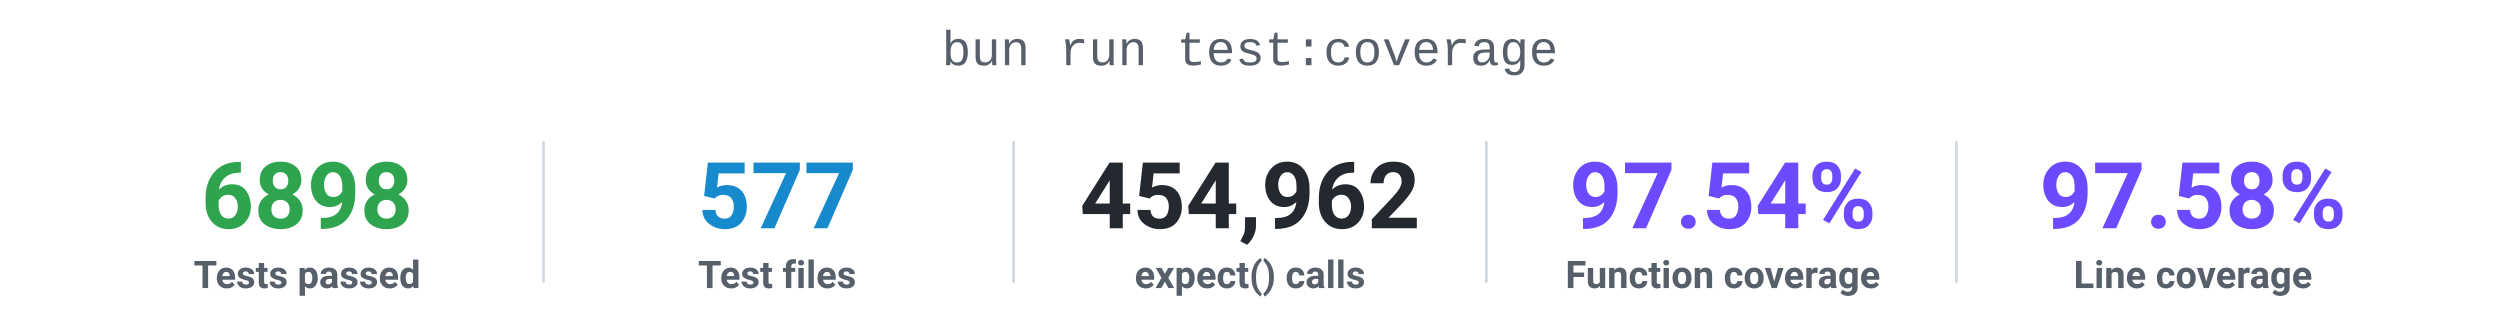
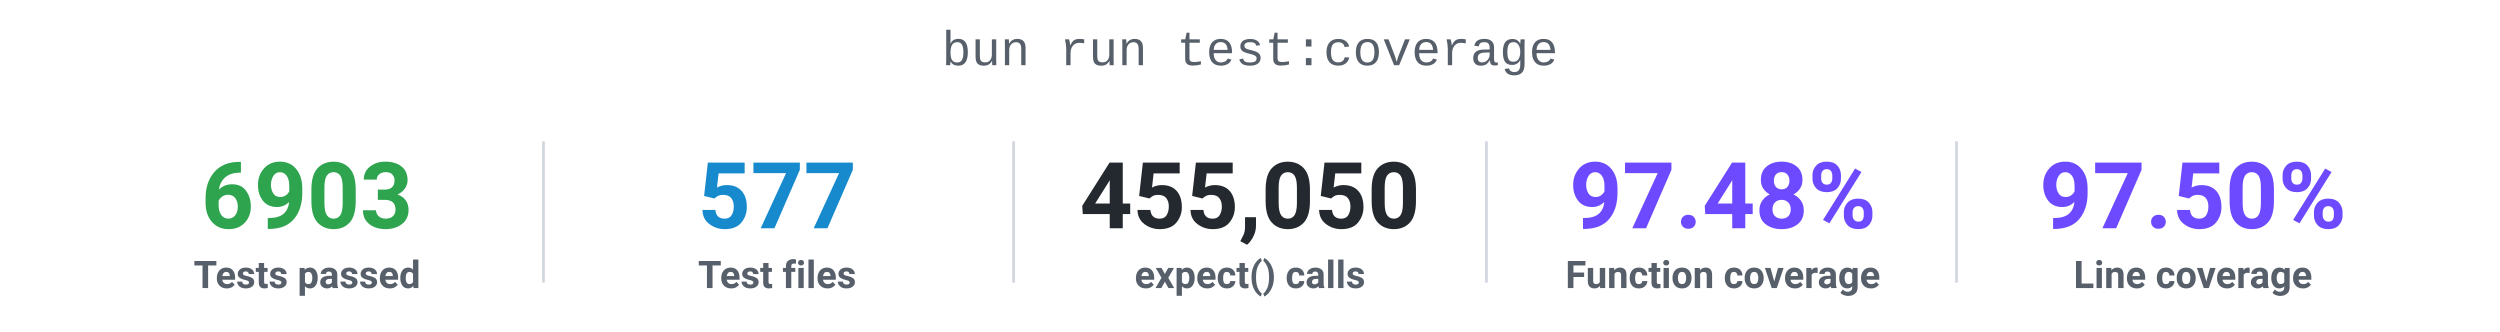
- <svg xmlns="http://www.w3.org/2000/svg" viewBox="0 0 920 122" width="920" height="122" role="img" aria-label="bun run test:coverage — 6898 tests passed, 577 test files, 454,962 expect() calls, 97.54% function coverage, 97.58% line coverage">
+ <svg xmlns="http://www.w3.org/2000/svg" viewBox="0 0 920 122" width="920" height="122" role="img" aria-label="bun run test:coverage — 6903 tests passed, 577 test files, 455,050 expect() calls, 97.48% function coverage, 97.50% line coverage">
  <style>
    .cmd { font-family: ui-monospace, SFMono-Regular, 'SF Mono', Menlo, Consolas, 'Liberation Mono', monospace; font-weight: 500; font-size: 18px; }
    .val { font-family: system-ui, -apple-system, BlinkMacSystemFont, 'Segoe UI', Roboto, sans-serif; font-weight: 700; font-size: 34px; }
    .lbl { font-family: system-ui, -apple-system, BlinkMacSystemFont, 'Segoe UI', Roboto, sans-serif; font-weight: 600; font-size: 14px; }
  </style>
  <text x="460" y="24" text-anchor="middle" class="cmd" fill="#57606a">bun run test:coverage</text>
  <line x1="200" y1="52" x2="200" y2="104" stroke="#d0d7de" stroke-width="1" />
  <line x1="373" y1="52" x2="373" y2="104" stroke="#d0d7de" stroke-width="1" />
  <line x1="547" y1="52" x2="547" y2="104" stroke="#d0d7de" stroke-width="1" />
  <line x1="720" y1="52" x2="720" y2="104" stroke="#d0d7de" stroke-width="1" />
-   <text x="113" y="84" text-anchor="middle" class="val" fill="#2ea44f">6898</text>
+   <text x="113" y="84" text-anchor="middle" class="val" fill="#2ea44f">6903</text>
  <text x="113" y="106" text-anchor="middle" class="lbl" fill="#57606a">Tests passed</text>
  <text x="286" y="84" text-anchor="middle" class="val" fill="#1789cd">577</text>
  <text x="286" y="106" text-anchor="middle" class="lbl" fill="#57606a">Test files</text>
-   <text x="460" y="84" text-anchor="middle" class="val" fill="#24292f">454,962</text>
+   <text x="460" y="84" text-anchor="middle" class="val" fill="#24292f">455,050</text>
  <text x="460" y="106" text-anchor="middle" class="lbl" fill="#57606a">expect() calls</text>
-   <text x="634" y="84" text-anchor="middle" class="val" fill="#6d4aff">97.54%</text>
+   <text x="634" y="84" text-anchor="middle" class="val" fill="#6d4aff">97.48%</text>
  <text x="634" y="106" text-anchor="middle" class="lbl" fill="#57606a">Function coverage</text>
-   <text x="807" y="84" text-anchor="middle" class="val" fill="#6d4aff">97.58%</text>
+   <text x="807" y="84" text-anchor="middle" class="val" fill="#6d4aff">97.50%</text>
  <text x="807" y="106" text-anchor="middle" class="lbl" fill="#57606a">Line coverage</text>
</svg>
